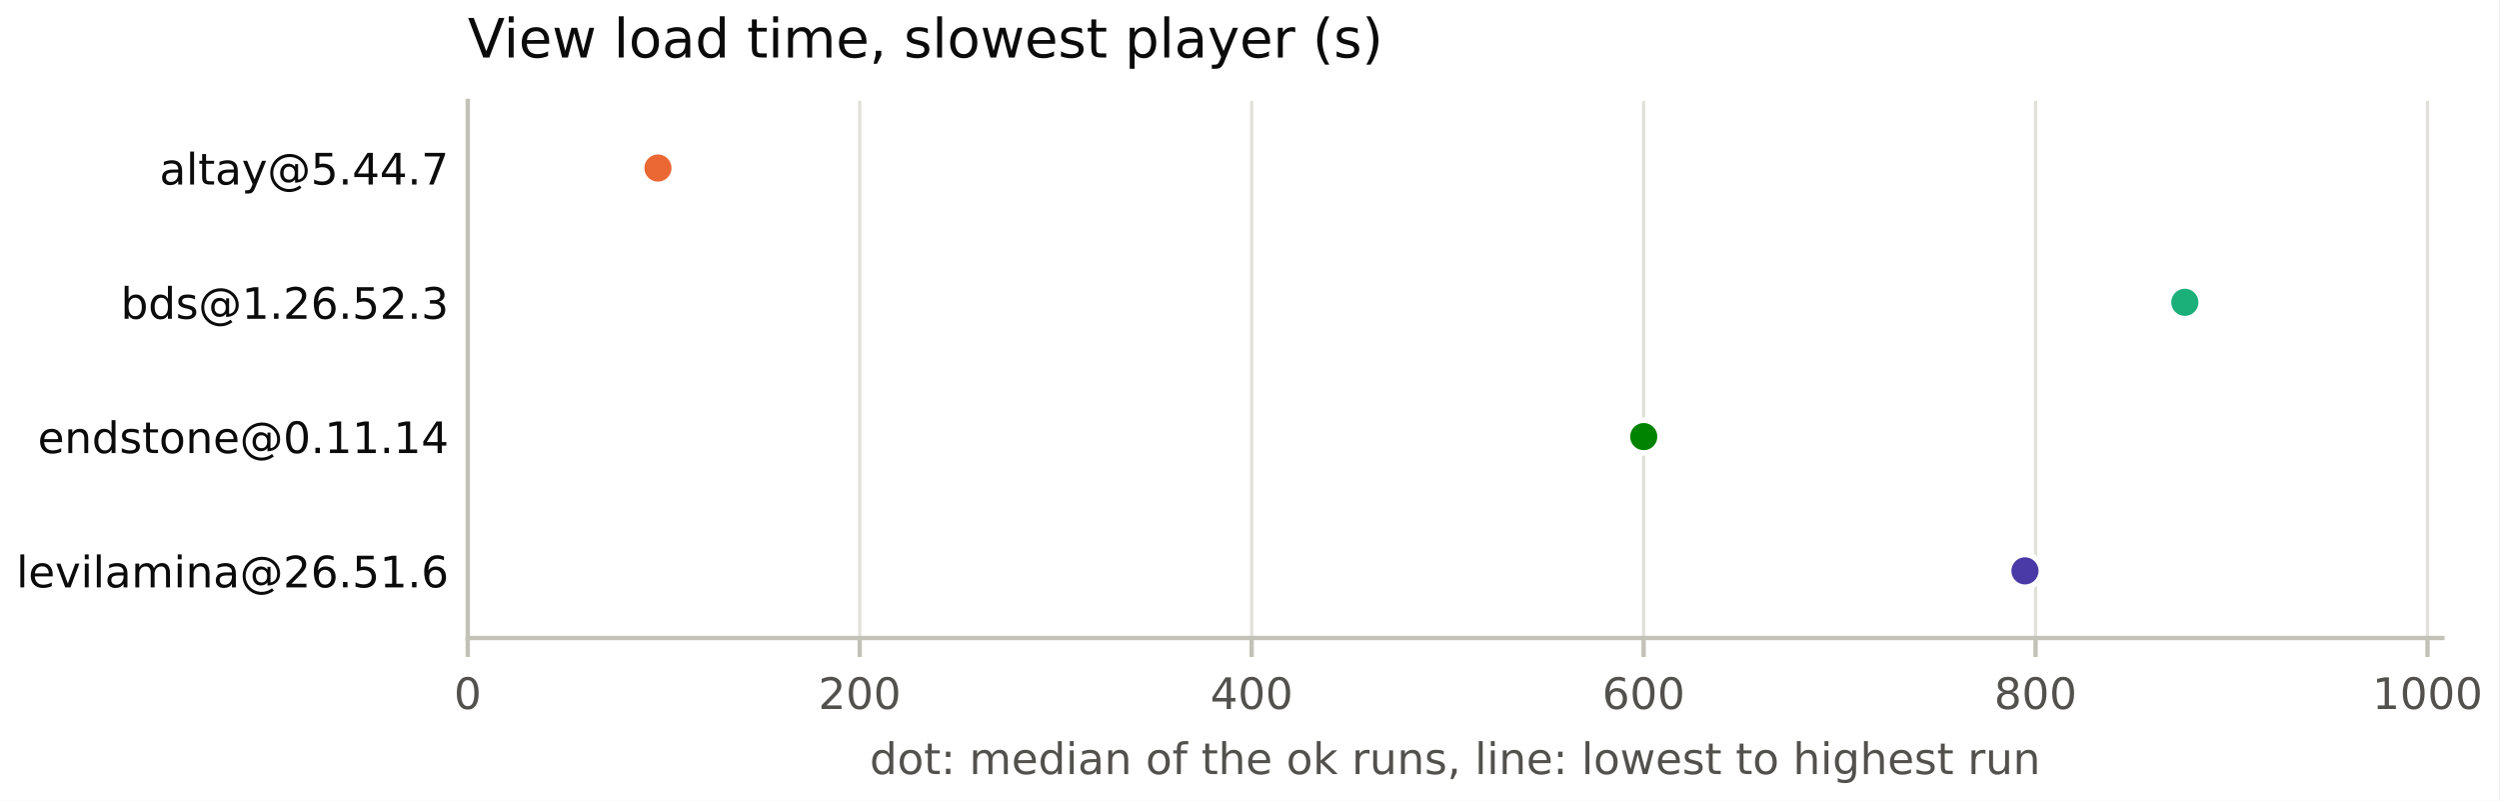
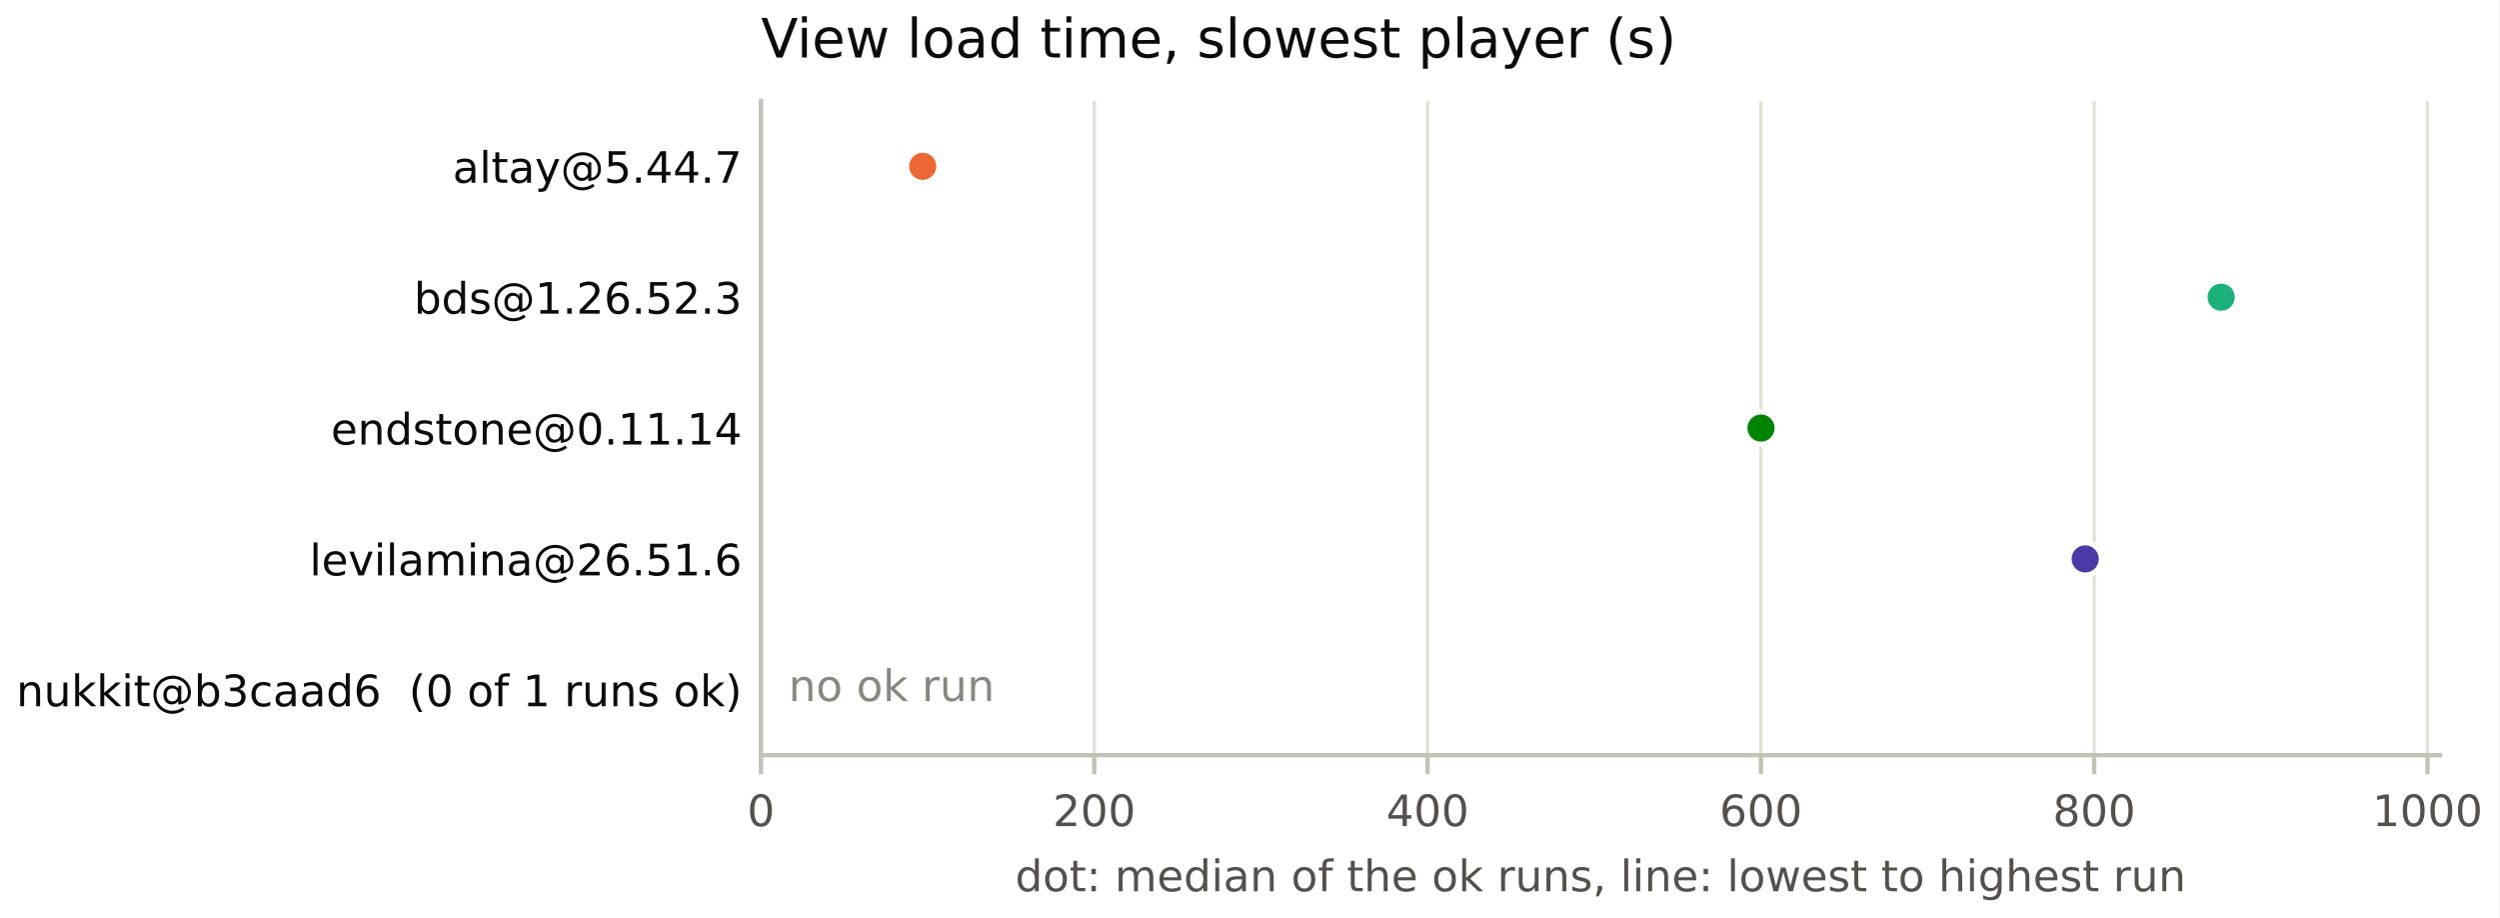
- <svg xmlns="http://www.w3.org/2000/svg" xmlns:xlink="http://www.w3.org/1999/xlink" width="460.8pt" height="147.6pt" viewBox="0 0 460.8 147.6" version="1.1">
+ <svg xmlns="http://www.w3.org/2000/svg" xmlns:xlink="http://www.w3.org/1999/xlink" width="460.8pt" height="169.2pt" viewBox="0 0 460.8 169.2" version="1.1">
  <defs>
    <style type="text/css">*{stroke-linejoin: round; stroke-linecap: butt}</style>
  </defs>
  <g id="figure_1">
    <g id="patch_1">
-       <path d="M 0 147.6  L 460.8 147.6  L 460.8 0  L 0 0  z " style="fill: #ffffff" />
+       <path d="M 0 169.2  L 460.8 169.2  L 460.8 0  L 0 0  z " style="fill: #ffffff" />
    </g>
    <g id="axes_1">
      <g id="patch_2">
-         <path d="M 86.25 117.599  L 450.364 117.599  L 450.364 18.599  L 86.25 18.599  z " style="fill: #ffffff" />
+         <path d="M 140.318 139.199  L 449.954 139.199  L 449.954 18.599  L 140.318 18.599  z " style="fill: #ffffff" />
      </g>
      <g id="matplotlib.axis_1">
        <g id="xtick_1">
          <g id="line2d_1">
-             <path d="M 86.25 117.599  L 86.25 18.599  " clip-path="url(#pf7df82b65f)" style="fill: none; stroke: #e1e0d9; stroke-width: 0.6; stroke-linecap: square" />
+             <path d="M 140.318 139.199  L 140.318 18.599  " clip-path="url(#pc75eb10e7f)" style="fill: none; stroke: #e1e0d9; stroke-width: 0.6; stroke-linecap: square" />
          </g>
          <g id="line2d_2">
            <defs>
-               <path id="m0f2d480c67" d="M 0 0  L 0 3.5  " style="stroke: #c3c2b7; stroke-width: 0.8" />
+               <path id="m009569addc" d="M 0 0  L 0 3.5  " style="stroke: #c3c2b7; stroke-width: 0.8" />
            </defs>
            <g>
-               <use xlink:href="#m0f2d480c67" x="86.25" y="117.599" style="fill: #c3c2b7; stroke: #c3c2b7; stroke-width: 0.8" />
+               <use xlink:href="#m009569addc" x="140.318" y="139.199" style="fill: #c3c2b7; stroke: #c3c2b7; stroke-width: 0.8" />
            </g>
          </g>
          <g id="text_1">
-             <g style="fill: #52514e" transform="translate(83.70524 130.6773) scale(0.08 -0.08)">
+             <g style="fill: #52514e" transform="translate(137.7727 152.2773) scale(0.08 -0.08)">
              <defs>
                <path id="DejaVuSans-13" d="M 2034 4250  Q 1547 4250 1301 3770  Q 1056 3291 1056 2328  Q 1056 1369 1301 889  Q 1547 409 2034 409  Q 2525 409 2770 889  Q 3016 1369 3016 2328  Q 3016 3291 2770 3770  Q 2525 4250 2034 4250  z M 2034 4750  Q 2819 4750 3233 4129  Q 3647 3509 3647 2328  Q 3647 1150 3233 529  Q 2819 -91 2034 -91  Q 1250 -91 836 529  Q 422 1150 422 2328  Q 422 3509 836 4129  Q 1250 4750 2034 4750  z " transform="scale(0.015625)" />
              </defs>
              <use xlink:href="#DejaVuSans-13" />
            </g>
          </g>
        </g>
        <g id="xtick_2">
          <g id="line2d_3">
-             <path d="M 158.524 117.599  L 158.524 18.599  " clip-path="url(#pf7df82b65f)" style="fill: none; stroke: #e1e0d9; stroke-width: 0.6; stroke-linecap: square" />
+             <path d="M 201.778 139.199  L 201.778 18.599  " clip-path="url(#pc75eb10e7f)" style="fill: none; stroke: #e1e0d9; stroke-width: 0.6; stroke-linecap: square" />
          </g>
          <g id="line2d_4">
            <g>
-               <use xlink:href="#m0f2d480c67" x="158.524" y="117.599" style="fill: #c3c2b7; stroke: #c3c2b7; stroke-width: 0.8" />
+               <use xlink:href="#m009569addc" x="201.778" y="139.199" style="fill: #c3c2b7; stroke: #c3c2b7; stroke-width: 0.8" />
            </g>
          </g>
          <g id="text_2">
-             <g style="fill: #52514e" transform="translate(150.8892 130.6773) scale(0.08 -0.08)">
+             <g style="fill: #52514e" transform="translate(194.1432 152.2773) scale(0.08 -0.08)">
              <defs>
                <path id="DejaVuSans-15" d="M 1228 531  L 3431 531  L 3431 0  L 469 0  L 469 531  Q 828 903 1448 1529  Q 2069 2156 2228 2338  Q 2531 2678 2651 2914  Q 2772 3150 2772 3378  Q 2772 3750 2511 3984  Q 2250 4219 1831 4219  Q 1534 4219 1204 4116  Q 875 4013 500 3803  L 500 4441  Q 881 4594 1212 4672  Q 1544 4750 1819 4750  Q 2544 4750 2975 4387  Q 3406 4025 3406 3419  Q 3406 3131 3298 2873  Q 3191 2616 2906 2266  Q 2828 2175 2409 1742  Q 1991 1309 1228 531  z " transform="scale(0.015625)" />
              </defs>
              <use xlink:href="#DejaVuSans-15" />
              <use xlink:href="#DejaVuSans-13" transform="translate(63.625 0)" />
              <use xlink:href="#DejaVuSans-13" transform="translate(127.25 0)" />
            </g>
          </g>
        </g>
        <g id="xtick_3">
          <g id="line2d_5">
-             <path d="M 230.798 117.599  L 230.798 18.599  " clip-path="url(#pf7df82b65f)" style="fill: none; stroke: #e1e0d9; stroke-width: 0.6; stroke-linecap: square" />
+             <path d="M 263.239 139.199  L 263.239 18.599  " clip-path="url(#pc75eb10e7f)" style="fill: none; stroke: #e1e0d9; stroke-width: 0.6; stroke-linecap: square" />
          </g>
          <g id="line2d_6">
            <g>
-               <use xlink:href="#m0f2d480c67" x="230.798" y="117.599" style="fill: #c3c2b7; stroke: #c3c2b7; stroke-width: 0.8" />
+               <use xlink:href="#m009569addc" x="263.239" y="139.199" style="fill: #c3c2b7; stroke: #c3c2b7; stroke-width: 0.8" />
            </g>
          </g>
          <g id="text_3">
-             <g style="fill: #52514e" transform="translate(223.1631 130.6773) scale(0.08 -0.08)">
+             <g style="fill: #52514e" transform="translate(255.6036 152.2773) scale(0.08 -0.08)">
              <defs>
                <path id="DejaVuSans-17" d="M 2419 4116  L 825 1625  L 2419 1625  L 2419 4116  z M 2253 4666  L 3047 4666  L 3047 1625  L 3713 1625  L 3713 1100  L 3047 1100  L 3047 0  L 2419 0  L 2419 1100  L 313 1100  L 313 1709  L 2253 4666  z " transform="scale(0.015625)" />
              </defs>
              <use xlink:href="#DejaVuSans-17" />
              <use xlink:href="#DejaVuSans-13" transform="translate(63.625 0)" />
              <use xlink:href="#DejaVuSans-13" transform="translate(127.25 0)" />
            </g>
          </g>
        </g>
        <g id="xtick_4">
          <g id="line2d_7">
-             <path d="M 303.072 117.599  L 303.072 18.599  " clip-path="url(#pf7df82b65f)" style="fill: none; stroke: #e1e0d9; stroke-width: 0.6; stroke-linecap: square" />
+             <path d="M 324.699 139.199  L 324.699 18.599  " clip-path="url(#pc75eb10e7f)" style="fill: none; stroke: #e1e0d9; stroke-width: 0.6; stroke-linecap: square" />
          </g>
          <g id="line2d_8">
            <g>
-               <use xlink:href="#m0f2d480c67" x="303.072" y="117.599" style="fill: #c3c2b7; stroke: #c3c2b7; stroke-width: 0.8" />
+               <use xlink:href="#m009569addc" x="324.699" y="139.199" style="fill: #c3c2b7; stroke: #c3c2b7; stroke-width: 0.8" />
            </g>
          </g>
          <g id="text_4">
-             <g style="fill: #52514e" transform="translate(295.437 130.6773) scale(0.08 -0.08)">
+             <g style="fill: #52514e" transform="translate(317.064 152.2773) scale(0.08 -0.08)">
              <defs>
                <path id="DejaVuSans-19" d="M 2113 2584  Q 1688 2584 1439 2293  Q 1191 2003 1191 1497  Q 1191 994 1439 701  Q 1688 409 2113 409  Q 2538 409 2786 701  Q 3034 994 3034 1497  Q 3034 2003 2786 2293  Q 2538 2584 2113 2584  z M 3366 4563  L 3366 3988  Q 3128 4100 2886 4159  Q 2644 4219 2406 4219  Q 1781 4219 1451 3797  Q 1122 3375 1075 2522  Q 1259 2794 1537 2939  Q 1816 3084 2150 3084  Q 2853 3084 3261 2657  Q 3669 2231 3669 1497  Q 3669 778 3244 343  Q 2819 -91 2113 -91  Q 1303 -91 875 529  Q 447 1150 447 2328  Q 447 3434 972 4092  Q 1497 4750 2381 4750  Q 2619 4750 2861 4703  Q 3103 4656 3366 4563  z " transform="scale(0.015625)" />
              </defs>
              <use xlink:href="#DejaVuSans-19" />
              <use xlink:href="#DejaVuSans-13" transform="translate(63.625 0)" />
              <use xlink:href="#DejaVuSans-13" transform="translate(127.25 0)" />
            </g>
          </g>
        </g>
        <g id="xtick_5">
          <g id="line2d_9">
-             <path d="M 375.346 117.599  L 375.346 18.599  " clip-path="url(#pf7df82b65f)" style="fill: none; stroke: #e1e0d9; stroke-width: 0.6; stroke-linecap: square" />
+             <path d="M 386.159 139.199  L 386.159 18.599  " clip-path="url(#pc75eb10e7f)" style="fill: none; stroke: #e1e0d9; stroke-width: 0.6; stroke-linecap: square" />
          </g>
          <g id="line2d_10">
            <g>
-               <use xlink:href="#m0f2d480c67" x="375.346" y="117.599" style="fill: #c3c2b7; stroke: #c3c2b7; stroke-width: 0.8" />
+               <use xlink:href="#m009569addc" x="386.159" y="139.199" style="fill: #c3c2b7; stroke: #c3c2b7; stroke-width: 0.8" />
            </g>
          </g>
          <g id="text_5">
-             <g style="fill: #52514e" transform="translate(367.7109 130.6773) scale(0.08 -0.08)">
+             <g style="fill: #52514e" transform="translate(378.5244 152.2773) scale(0.08 -0.08)">
              <defs>
                <path id="DejaVuSans-1b" d="M 2034 2216  Q 1584 2216 1326 1975  Q 1069 1734 1069 1313  Q 1069 891 1326 650  Q 1584 409 2034 409  Q 2484 409 2743 651  Q 3003 894 3003 1313  Q 3003 1734 2745 1975  Q 2488 2216 2034 2216  z M 1403 2484  Q 997 2584 770 2862  Q 544 3141 544 3541  Q 544 4100 942 4425  Q 1341 4750 2034 4750  Q 2731 4750 3128 4425  Q 3525 4100 3525 3541  Q 3525 3141 3298 2862  Q 3072 2584 2669 2484  Q 3125 2378 3379 2068  Q 3634 1759 3634 1313  Q 3634 634 3220 271  Q 2806 -91 2034 -91  Q 1263 -91 848 271  Q 434 634 434 1313  Q 434 1759 690 2068  Q 947 2378 1403 2484  z M 1172 3481  Q 1172 3119 1398 2916  Q 1625 2713 2034 2713  Q 2441 2713 2670 2916  Q 2900 3119 2900 3481  Q 2900 3844 2670 4047  Q 2441 4250 2034 4250  Q 1625 4250 1398 4047  Q 1172 3844 1172 3481  z " transform="scale(0.015625)" />
              </defs>
              <use xlink:href="#DejaVuSans-1b" />
              <use xlink:href="#DejaVuSans-13" transform="translate(63.625 0)" />
              <use xlink:href="#DejaVuSans-13" transform="translate(127.25 0)" />
            </g>
          </g>
        </g>
        <g id="xtick_6">
          <g id="line2d_11">
-             <path d="M 447.62 117.599  L 447.62 18.599  " clip-path="url(#pf7df82b65f)" style="fill: none; stroke: #e1e0d9; stroke-width: 0.6; stroke-linecap: square" />
+             <path d="M 447.62 139.199  L 447.62 18.599  " clip-path="url(#pc75eb10e7f)" style="fill: none; stroke: #e1e0d9; stroke-width: 0.6; stroke-linecap: square" />
          </g>
          <g id="line2d_12">
            <g>
-               <use xlink:href="#m0f2d480c67" x="447.62" y="117.599" style="fill: #c3c2b7; stroke: #c3c2b7; stroke-width: 0.8" />
+               <use xlink:href="#m009569addc" x="447.62" y="139.199" style="fill: #c3c2b7; stroke: #c3c2b7; stroke-width: 0.8" />
            </g>
          </g>
          <g id="text_6">
-             <g style="fill: #52514e" transform="translate(437.4398 130.6773) scale(0.08 -0.08)">
+             <g style="fill: #52514e" transform="translate(437.4398 152.2773) scale(0.08 -0.08)">
              <defs>
                <path id="DejaVuSans-14" d="M 794 531  L 1825 531  L 1825 4091  L 703 3866  L 703 4441  L 1819 4666  L 2450 4666  L 2450 531  L 3481 531  L 3481 0  L 794 0  L 794 531  z " transform="scale(0.015625)" />
              </defs>
              <use xlink:href="#DejaVuSans-14" />
              <use xlink:href="#DejaVuSans-13" transform="translate(63.625 0)" />
              <use xlink:href="#DejaVuSans-13" transform="translate(127.25 0)" />
              <use xlink:href="#DejaVuSans-13" transform="translate(190.875 0)" />
            </g>
          </g>
        </g>
        <g id="text_7">
-           <g style="fill: #52514e" transform="translate(160.3716 142.6779) scale(0.08 -0.08)">
+           <g style="fill: #52514e" transform="translate(187.2 164.2779) scale(0.08 -0.08)">
            <defs>
              <path id="DejaVuSans-47" d="M 2906 2969  L 2906 4863  L 3481 4863  L 3481 0  L 2906 0  L 2906 525  Q 2725 213 2448 61  Q 2172 -91 1784 -91  Q 1150 -91 751 415  Q 353 922 353 1747  Q 353 2572 751 3078  Q 1150 3584 1784 3584  Q 2172 3584 2448 3432  Q 2725 3281 2906 2969  z M 947 1747  Q 947 1113 1208 752  Q 1469 391 1925 391  Q 2381 391 2643 752  Q 2906 1113 2906 1747  Q 2906 2381 2643 2742  Q 2381 3103 1925 3103  Q 1469 3103 1208 2742  Q 947 2381 947 1747  z " transform="scale(0.015625)" />
              <path id="DejaVuSans-52" d="M 1959 3097  Q 1497 3097 1228 2736  Q 959 2375 959 1747  Q 959 1119 1226 758  Q 1494 397 1959 397  Q 2419 397 2687 759  Q 2956 1122 2956 1747  Q 2956 2369 2687 2733  Q 2419 3097 1959 3097  z M 1959 3584  Q 2709 3584 3137 3096  Q 3566 2609 3566 1747  Q 3566 888 3137 398  Q 2709 -91 1959 -91  Q 1206 -91 779 398  Q 353 888 353 1747  Q 353 2609 779 3096  Q 1206 3584 1959 3584  z " transform="scale(0.015625)" />
              <path id="DejaVuSans-57" d="M 1172 4494  L 1172 3500  L 2356 3500  L 2356 3053  L 1172 3053  L 1172 1153  Q 1172 725 1289 603  Q 1406 481 1766 481  L 2356 481  L 2356 0  L 1766 0  Q 1100 0 847 248  Q 594 497 594 1153  L 594 3053  L 172 3053  L 172 3500  L 594 3500  L 594 4494  L 1172 4494  z " transform="scale(0.015625)" />
              <path id="DejaVuSans-1d" d="M 750 794  L 1409 794  L 1409 0  L 750 0  L 750 794  z M 750 3309  L 1409 3309  L 1409 2516  L 750 2516  L 750 3309  z " transform="scale(0.015625)" />
              <path id="DejaVuSans-3" transform="scale(0.015625)" />
              <path id="DejaVuSans-50" d="M 3328 2828  Q 3544 3216 3844 3400  Q 4144 3584 4550 3584  Q 5097 3584 5394 3201  Q 5691 2819 5691 2113  L 5691 0  L 5113 0  L 5113 2094  Q 5113 2597 4934 2840  Q 4756 3084 4391 3084  Q 3944 3084 3684 2787  Q 3425 2491 3425 1978  L 3425 0  L 2847 0  L 2847 2094  Q 2847 2600 2669 2842  Q 2491 3084 2119 3084  Q 1678 3084 1418 2786  Q 1159 2488 1159 1978  L 1159 0  L 581 0  L 581 3500  L 1159 3500  L 1159 2956  Q 1356 3278 1631 3431  Q 1906 3584 2284 3584  Q 2666 3584 2933 3390  Q 3200 3197 3328 2828  z " transform="scale(0.015625)" />
              <path id="DejaVuSans-48" d="M 3597 1894  L 3597 1613  L 953 1613  Q 991 1019 1311 708  Q 1631 397 2203 397  Q 2534 397 2845 478  Q 3156 559 3463 722  L 3463 178  Q 3153 47 2828 -22  Q 2503 -91 2169 -91  Q 1331 -91 842 396  Q 353 884 353 1716  Q 353 2575 817 3079  Q 1281 3584 2069 3584  Q 2775 3584 3186 3129  Q 3597 2675 3597 1894  z M 3022 2063  Q 3016 2534 2758 2815  Q 2500 3097 2075 3097  Q 1594 3097 1305 2825  Q 1016 2553 972 2059  L 3022 2063  z " transform="scale(0.015625)" />
              <path id="DejaVuSans-4c" d="M 603 3500  L 1178 3500  L 1178 0  L 603 0  L 603 3500  z M 603 4863  L 1178 4863  L 1178 4134  L 603 4134  L 603 4863  z " transform="scale(0.015625)" />
              <path id="DejaVuSans-44" d="M 2194 1759  Q 1497 1759 1228 1600  Q 959 1441 959 1056  Q 959 750 1161 570  Q 1363 391 1709 391  Q 2188 391 2477 730  Q 2766 1069 2766 1631  L 2766 1759  L 2194 1759  z M 3341 1997  L 3341 0  L 2766 0  L 2766 531  Q 2569 213 2275 61  Q 1981 -91 1556 -91  Q 1019 -91 701 211  Q 384 513 384 1019  Q 384 1609 779 1909  Q 1175 2209 1959 2209  L 2766 2209  L 2766 2266  Q 2766 2663 2505 2880  Q 2244 3097 1772 3097  Q 1472 3097 1187 3025  Q 903 2953 641 2809  L 641 3341  Q 956 3463 1253 3523  Q 1550 3584 1831 3584  Q 2591 3584 2966 3190  Q 3341 2797 3341 1997  z " transform="scale(0.015625)" />
              <path id="DejaVuSans-51" d="M 3513 2113  L 3513 0  L 2938 0  L 2938 2094  Q 2938 2591 2744 2837  Q 2550 3084 2163 3084  Q 1697 3084 1428 2787  Q 1159 2491 1159 1978  L 1159 0  L 581 0  L 581 3500  L 1159 3500  L 1159 2956  Q 1366 3272 1645 3428  Q 1925 3584 2291 3584  Q 2894 3584 3203 3211  Q 3513 2838 3513 2113  z " transform="scale(0.015625)" />
              <path id="DejaVuSans-49" d="M 2375 4863  L 2375 4384  L 1825 4384  Q 1516 4384 1395 4259  Q 1275 4134 1275 3809  L 1275 3500  L 2222 3500  L 2222 3053  L 1275 3053  L 1275 0  L 697 0  L 697 3053  L 147 3053  L 147 3500  L 697 3500  L 697 3744  Q 697 4328 969 4595  Q 1241 4863 1831 4863  L 2375 4863  z " transform="scale(0.015625)" />
              <path id="DejaVuSans-4b" d="M 3513 2113  L 3513 0  L 2938 0  L 2938 2094  Q 2938 2591 2744 2837  Q 2550 3084 2163 3084  Q 1697 3084 1428 2787  Q 1159 2491 1159 1978  L 1159 0  L 581 0  L 581 4863  L 1159 4863  L 1159 2956  Q 1366 3272 1645 3428  Q 1925 3584 2291 3584  Q 2894 3584 3203 3211  Q 3513 2838 3513 2113  z " transform="scale(0.015625)" />
              <path id="DejaVuSans-4e" d="M 581 4863  L 1159 4863  L 1159 1991  L 2875 3500  L 3609 3500  L 1753 1863  L 3688 0  L 2938 0  L 1159 1709  L 1159 0  L 581 0  L 581 4863  z " transform="scale(0.015625)" />
              <path id="DejaVuSans-55" d="M 2631 2963  Q 2534 3019 2420 3045  Q 2306 3072 2169 3072  Q 1681 3072 1420 2755  Q 1159 2438 1159 1844  L 1159 0  L 581 0  L 581 3500  L 1159 3500  L 1159 2956  Q 1341 3275 1631 3429  Q 1922 3584 2338 3584  Q 2397 3584 2469 3576  Q 2541 3569 2628 3553  L 2631 2963  z " transform="scale(0.015625)" />
              <path id="DejaVuSans-58" d="M 544 1381  L 544 3500  L 1119 3500  L 1119 1403  Q 1119 906 1312 657  Q 1506 409 1894 409  Q 2359 409 2629 706  Q 2900 1003 2900 1516  L 2900 3500  L 3475 3500  L 3475 0  L 2900 0  L 2900 538  Q 2691 219 2414 64  Q 2138 -91 1772 -91  Q 1169 -91 856 284  Q 544 659 544 1381  z M 1991 3584  L 1991 3584  z " transform="scale(0.015625)" />
              <path id="DejaVuSans-56" d="M 2834 3397  L 2834 2853  Q 2591 2978 2328 3040  Q 2066 3103 1784 3103  Q 1356 3103 1142 2972  Q 928 2841 928 2578  Q 928 2378 1081 2264  Q 1234 2150 1697 2047  L 1894 2003  Q 2506 1872 2764 1633  Q 3022 1394 3022 966  Q 3022 478 2636 193  Q 2250 -91 1575 -91  Q 1294 -91 989 -36  Q 684 19 347 128  L 347 722  Q 666 556 975 473  Q 1284 391 1588 391  Q 1994 391 2212 530  Q 2431 669 2431 922  Q 2431 1156 2273 1281  Q 2116 1406 1581 1522  L 1381 1569  Q 847 1681 609 1914  Q 372 2147 372 2553  Q 372 3047 722 3315  Q 1072 3584 1716 3584  Q 2034 3584 2315 3537  Q 2597 3491 2834 3397  z " transform="scale(0.015625)" />
              <path id="DejaVuSans-f" d="M 750 794  L 1409 794  L 1409 256  L 897 -744  L 494 -744  L 750 256  L 750 794  z " transform="scale(0.015625)" />
              <path id="DejaVuSans-4f" d="M 603 4863  L 1178 4863  L 1178 0  L 603 0  L 603 4863  z " transform="scale(0.015625)" />
              <path id="DejaVuSans-5a" d="M 269 3500  L 844 3500  L 1563 769  L 2278 3500  L 2956 3500  L 3675 769  L 4391 3500  L 4966 3500  L 4050 0  L 3372 0  L 2619 2869  L 1863 0  L 1184 0  L 269 3500  z " transform="scale(0.015625)" />
              <path id="DejaVuSans-4a" d="M 2906 1791  Q 2906 2416 2648 2759  Q 2391 3103 1925 3103  Q 1463 3103 1205 2759  Q 947 2416 947 1791  Q 947 1169 1205 825  Q 1463 481 1925 481  Q 2391 481 2648 825  Q 2906 1169 2906 1791  z M 3481 434  Q 3481 -459 3084 -895  Q 2688 -1331 1869 -1331  Q 1566 -1331 1297 -1286  Q 1028 -1241 775 -1147  L 775 -588  Q 1028 -725 1275 -790  Q 1522 -856 1778 -856  Q 2344 -856 2625 -561  Q 2906 -266 2906 331  L 2906 616  Q 2728 306 2450 153  Q 2172 0 1784 0  Q 1141 0 747 490  Q 353 981 353 1791  Q 353 2603 747 3093  Q 1141 3584 1784 3584  Q 2172 3584 2450 3431  Q 2728 3278 2906 2969  L 2906 3500  L 3481 3500  L 3481 434  z " transform="scale(0.015625)" />
            </defs>
            <use xlink:href="#DejaVuSans-47" />
            <use xlink:href="#DejaVuSans-52" transform="translate(63.48438 0)" />
            <use xlink:href="#DejaVuSans-57" transform="translate(124.6719 0)" />
            <use xlink:href="#DejaVuSans-1d" transform="translate(163.875 0)" />
            <use xlink:href="#DejaVuSans-3" transform="translate(197.5625 0)" />
            <use xlink:href="#DejaVuSans-50" transform="translate(229.3438 0)" />
            <use xlink:href="#DejaVuSans-48" transform="translate(326.75 0)" />
            <use xlink:href="#DejaVuSans-47" transform="translate(388.2812 0)" />
            <use xlink:href="#DejaVuSans-4c" transform="translate(451.7656 0)" />
            <use xlink:href="#DejaVuSans-44" transform="translate(479.5469 0)" />
            <use xlink:href="#DejaVuSans-51" transform="translate(540.8281 0)" />
            <use xlink:href="#DejaVuSans-3" transform="translate(604.2031 0)" />
            <use xlink:href="#DejaVuSans-52" transform="translate(635.9844 0)" />
            <use xlink:href="#DejaVuSans-49" transform="translate(697.1719 0)" />
            <use xlink:href="#DejaVuSans-3" transform="translate(732.375 0)" />
            <use xlink:href="#DejaVuSans-57" transform="translate(764.1562 0)" />
            <use xlink:href="#DejaVuSans-4b" transform="translate(803.3594 0)" />
            <use xlink:href="#DejaVuSans-48" transform="translate(866.7344 0)" />
            <use xlink:href="#DejaVuSans-3" transform="translate(928.2656 0)" />
            <use xlink:href="#DejaVuSans-52" transform="translate(960.0469 0)" />
            <use xlink:href="#DejaVuSans-4e" transform="translate(1021.234 0)" />
            <use xlink:href="#DejaVuSans-3" transform="translate(1079.141 0)" />
            <use xlink:href="#DejaVuSans-55" transform="translate(1110.922 0)" />
            <use xlink:href="#DejaVuSans-58" transform="translate(1152.031 0)" />
            <use xlink:href="#DejaVuSans-51" transform="translate(1215.406 0)" />
            <use xlink:href="#DejaVuSans-56" transform="translate(1278.781 0)" />
            <use xlink:href="#DejaVuSans-f" transform="translate(1330.875 0)" />
            <use xlink:href="#DejaVuSans-3" transform="translate(1362.656 0)" />
            <use xlink:href="#DejaVuSans-4f" transform="translate(1394.438 0)" />
            <use xlink:href="#DejaVuSans-4c" transform="translate(1422.219 0)" />
            <use xlink:href="#DejaVuSans-51" transform="translate(1450 0)" />
            <use xlink:href="#DejaVuSans-48" transform="translate(1513.375 0)" />
            <use xlink:href="#DejaVuSans-1d" transform="translate(1574.906 0)" />
            <use xlink:href="#DejaVuSans-3" transform="translate(1608.594 0)" />
            <use xlink:href="#DejaVuSans-4f" transform="translate(1640.375 0)" />
            <use xlink:href="#DejaVuSans-52" transform="translate(1668.156 0)" />
            <use xlink:href="#DejaVuSans-5a" transform="translate(1729.344 0)" />
            <use xlink:href="#DejaVuSans-48" transform="translate(1811.125 0)" />
            <use xlink:href="#DejaVuSans-56" transform="translate(1872.656 0)" />
            <use xlink:href="#DejaVuSans-57" transform="translate(1924.75 0)" />
            <use xlink:href="#DejaVuSans-3" transform="translate(1963.953 0)" />
            <use xlink:href="#DejaVuSans-57" transform="translate(1995.734 0)" />
            <use xlink:href="#DejaVuSans-52" transform="translate(2034.938 0)" />
            <use xlink:href="#DejaVuSans-3" transform="translate(2096.125 0)" />
            <use xlink:href="#DejaVuSans-4b" transform="translate(2127.906 0)" />
            <use xlink:href="#DejaVuSans-4c" transform="translate(2191.281 0)" />
            <use xlink:href="#DejaVuSans-4a" transform="translate(2219.062 0)" />
            <use xlink:href="#DejaVuSans-4b" transform="translate(2282.547 0)" />
            <use xlink:href="#DejaVuSans-48" transform="translate(2345.922 0)" />
            <use xlink:href="#DejaVuSans-56" transform="translate(2407.453 0)" />
            <use xlink:href="#DejaVuSans-57" transform="translate(2459.547 0)" />
            <use xlink:href="#DejaVuSans-3" transform="translate(2498.75 0)" />
            <use xlink:href="#DejaVuSans-55" transform="translate(2530.531 0)" />
            <use xlink:href="#DejaVuSans-58" transform="translate(2571.641 0)" />
            <use xlink:href="#DejaVuSans-51" transform="translate(2635.016 0)" />
          </g>
        </g>
      </g>
      <g id="matplotlib.axis_2">
        <g id="ytick_1">
          <g id="line2d_13" />
          <g id="text_8">
-             <g style="fill: #0b0b0b" transform="translate(29.40649 34.01311) scale(0.08 -0.08)">
+             <g style="fill: #0b0b0b" transform="translate(83.47399 33.6981) scale(0.08 -0.08)">
              <defs>
                <path id="DejaVuSans-5c" d="M 2059 -325  Q 1816 -950 1584 -1140  Q 1353 -1331 966 -1331  L 506 -1331  L 506 -850  L 844 -850  Q 1081 -850 1212 -737  Q 1344 -625 1503 -206  L 1606 56  L 191 3500  L 800 3500  L 1894 763  L 2988 3500  L 3597 3500  L 2059 -325  z " transform="scale(0.015625)" />
                <path id="DejaVuSans-23" d="M 2381 1678  Q 2381 1231 2603 976  Q 2825 722 3213 722  Q 3597 722 3817 978  Q 4038 1234 4038 1678  Q 4038 2116 3813 2373  Q 3588 2631 3206 2631  Q 2828 2631 2604 2375  Q 2381 2119 2381 1678  z M 4084 744  Q 3897 503 3655 389  Q 3413 275 3091 275  Q 2553 275 2217 664  Q 1881 1053 1881 1678  Q 1881 2303 2218 2693  Q 2556 3084 3091 3084  Q 3413 3084 3656 2967  Q 3900 2850 4084 2613  L 4084 3022  L 4531 3022  L 4531 722  Q 4988 791 5245 1139  Q 5503 1488 5503 2041  Q 5503 2375 5404 2669  Q 5306 2963 5106 3213  Q 4781 3622 4314 3839  Q 3847 4056 3297 4056  Q 2913 4056 2559 3954  Q 2206 3853 1906 3653  Q 1416 3334 1139 2817  Q 863 2300 863 1697  Q 863 1200 1042 765  Q 1222 331 1563 0  Q 1891 -325 2322 -495  Q 2753 -666 3244 -666  Q 3647 -666 4036 -530  Q 4425 -394 4750 -141  L 5031 -488  Q 4641 -791 4180 -952  Q 3719 -1113 3244 -1113  Q 2666 -1113 2153 -908  Q 1641 -703 1241 -313  Q 841 78 631 592  Q 422 1106 422 1697  Q 422 2266 634 2781  Q 847 3297 1241 3688  Q 1644 4084 2172 4295  Q 2700 4506 3291 4506  Q 3953 4506 4520 4234  Q 5088 3963 5472 3463  Q 5706 3156 5829 2797  Q 5953 2438 5953 2053  Q 5953 1231 5456 756  Q 4959 281 4084 263  L 4084 744  z " transform="scale(0.015625)" />
                <path id="DejaVuSans-18" d="M 691 4666  L 3169 4666  L 3169 4134  L 1269 4134  L 1269 2991  Q 1406 3038 1543 3061  Q 1681 3084 1819 3084  Q 2600 3084 3056 2656  Q 3513 2228 3513 1497  Q 3513 744 3044 326  Q 2575 -91 1722 -91  Q 1428 -91 1123 -41  Q 819 9 494 109  L 494 744  Q 775 591 1075 516  Q 1375 441 1709 441  Q 2250 441 2565 725  Q 2881 1009 2881 1497  Q 2881 1984 2565 2268  Q 2250 2553 1709 2553  Q 1456 2553 1204 2497  Q 953 2441 691 2322  L 691 4666  z " transform="scale(0.015625)" />
                <path id="DejaVuSans-11" d="M 684 794  L 1344 794  L 1344 0  L 684 0  L 684 794  z " transform="scale(0.015625)" />
                <path id="DejaVuSans-1a" d="M 525 4666  L 3525 4666  L 3525 4397  L 1831 0  L 1172 0  L 2766 4134  L 525 4134  L 525 4666  z " transform="scale(0.015625)" />
              </defs>
              <use xlink:href="#DejaVuSans-44" />
              <use xlink:href="#DejaVuSans-4f" transform="translate(61.28125 0)" />
              <use xlink:href="#DejaVuSans-57" transform="translate(89.0625 0)" />
              <use xlink:href="#DejaVuSans-44" transform="translate(128.2656 0)" />
              <use xlink:href="#DejaVuSans-5c" transform="translate(189.5469 0)" />
              <use xlink:href="#DejaVuSans-23" transform="translate(248.7344 0)" />
              <use xlink:href="#DejaVuSans-18" transform="translate(348.7344 0)" />
              <use xlink:href="#DejaVuSans-11" transform="translate(412.3594 0)" />
              <use xlink:href="#DejaVuSans-17" transform="translate(444.1406 0)" />
              <use xlink:href="#DejaVuSans-17" transform="translate(507.7656 0)" />
              <use xlink:href="#DejaVuSans-11" transform="translate(571.3906 0)" />
              <use xlink:href="#DejaVuSans-1a" transform="translate(603.1719 0)" />
            </g>
          </g>
        </g>
        <g id="ytick_2">
          <g id="line2d_14" />
          <g id="text_9">
-             <g style="fill: #0b0b0b" transform="translate(22.25774 58.76322) scale(0.08 -0.08)">
+             <g style="fill: #0b0b0b" transform="translate(76.32524 57.81819) scale(0.08 -0.08)">
              <defs>
                <path id="DejaVuSans-45" d="M 3116 1747  Q 3116 2381 2855 2742  Q 2594 3103 2138 3103  Q 1681 3103 1420 2742  Q 1159 2381 1159 1747  Q 1159 1113 1420 752  Q 1681 391 2138 391  Q 2594 391 2855 752  Q 3116 1113 3116 1747  z M 1159 2969  Q 1341 3281 1617 3432  Q 1894 3584 2278 3584  Q 2916 3584 3314 3078  Q 3713 2572 3713 1747  Q 3713 922 3314 415  Q 2916 -91 2278 -91  Q 1894 -91 1617 61  Q 1341 213 1159 525  L 1159 0  L 581 0  L 581 4863  L 1159 4863  L 1159 2969  z " transform="scale(0.015625)" />
                <path id="DejaVuSans-16" d="M 2597 2516  Q 3050 2419 3304 2112  Q 3559 1806 3559 1356  Q 3559 666 3084 287  Q 2609 -91 1734 -91  Q 1441 -91 1130 -33  Q 819 25 488 141  L 488 750  Q 750 597 1062 519  Q 1375 441 1716 441  Q 2309 441 2620 675  Q 2931 909 2931 1356  Q 2931 1769 2642 2001  Q 2353 2234 1838 2234  L 1294 2234  L 1294 2753  L 1863 2753  Q 2328 2753 2575 2939  Q 2822 3125 2822 3475  Q 2822 3834 2567 4026  Q 2313 4219 1838 4219  Q 1578 4219 1281 4162  Q 984 4106 628 3988  L 628 4550  Q 988 4650 1302 4700  Q 1616 4750 1894 4750  Q 2613 4750 3031 4423  Q 3450 4097 3450 3541  Q 3450 3153 3228 2886  Q 3006 2619 2597 2516  z " transform="scale(0.015625)" />
              </defs>
              <use xlink:href="#DejaVuSans-45" />
              <use xlink:href="#DejaVuSans-47" transform="translate(63.48438 0)" />
              <use xlink:href="#DejaVuSans-56" transform="translate(126.9688 0)" />
              <use xlink:href="#DejaVuSans-23" transform="translate(179.0625 0)" />
              <use xlink:href="#DejaVuSans-14" transform="translate(279.0625 0)" />
              <use xlink:href="#DejaVuSans-11" transform="translate(342.6875 0)" />
              <use xlink:href="#DejaVuSans-15" transform="translate(374.4688 0)" />
              <use xlink:href="#DejaVuSans-19" transform="translate(438.0938 0)" />
              <use xlink:href="#DejaVuSans-11" transform="translate(501.7188 0)" />
              <use xlink:href="#DejaVuSans-18" transform="translate(533.5 0)" />
              <use xlink:href="#DejaVuSans-15" transform="translate(597.125 0)" />
              <use xlink:href="#DejaVuSans-11" transform="translate(660.75 0)" />
              <use xlink:href="#DejaVuSans-16" transform="translate(692.5312 0)" />
            </g>
          </g>
        </g>
        <g id="ytick_3">
          <g id="line2d_15" />
          <g id="text_10">
-             <g style="fill: #0b0b0b" transform="translate(6.95274 83.51334) scale(0.08 -0.08)">
+             <g style="fill: #0b0b0b" transform="translate(61.02024 81.93828) scale(0.08 -0.08)">
              <use xlink:href="#DejaVuSans-48" />
              <use xlink:href="#DejaVuSans-51" transform="translate(61.53125 0)" />
              <use xlink:href="#DejaVuSans-47" transform="translate(124.9062 0)" />
              <use xlink:href="#DejaVuSans-56" transform="translate(188.3906 0)" />
              <use xlink:href="#DejaVuSans-57" transform="translate(240.4844 0)" />
              <use xlink:href="#DejaVuSans-52" transform="translate(279.6875 0)" />
              <use xlink:href="#DejaVuSans-51" transform="translate(340.875 0)" />
              <use xlink:href="#DejaVuSans-48" transform="translate(404.25 0)" />
              <use xlink:href="#DejaVuSans-23" transform="translate(465.7812 0)" />
              <use xlink:href="#DejaVuSans-13" transform="translate(565.7812 0)" />
              <use xlink:href="#DejaVuSans-11" transform="translate(629.4062 0)" />
              <use xlink:href="#DejaVuSans-14" transform="translate(661.1875 0)" />
              <use xlink:href="#DejaVuSans-14" transform="translate(724.8125 0)" />
              <use xlink:href="#DejaVuSans-11" transform="translate(788.4375 0)" />
              <use xlink:href="#DejaVuSans-14" transform="translate(820.2188 0)" />
              <use xlink:href="#DejaVuSans-17" transform="translate(883.8438 0)" />
            </g>
          </g>
        </g>
        <g id="ytick_4">
          <g id="line2d_16" />
          <g id="text_11">
-             <g style="fill: #0b0b0b" transform="translate(3.00024 108.2635) scale(0.08 -0.08)">
+             <g style="fill: #0b0b0b" transform="translate(57.06774 106.0584) scale(0.08 -0.08)">
              <defs>
                <path id="DejaVuSans-59" d="M 191 3500  L 800 3500  L 1894 563  L 2988 3500  L 3597 3500  L 2284 0  L 1503 0  L 191 3500  z " transform="scale(0.015625)" />
              </defs>
              <use xlink:href="#DejaVuSans-4f" />
              <use xlink:href="#DejaVuSans-48" transform="translate(27.78125 0)" />
              <use xlink:href="#DejaVuSans-59" transform="translate(89.3125 0)" />
              <use xlink:href="#DejaVuSans-4c" transform="translate(148.5 0)" />
              <use xlink:href="#DejaVuSans-4f" transform="translate(176.2812 0)" />
              <use xlink:href="#DejaVuSans-44" transform="translate(204.0625 0)" />
              <use xlink:href="#DejaVuSans-50" transform="translate(265.3438 0)" />
              <use xlink:href="#DejaVuSans-4c" transform="translate(362.75 0)" />
              <use xlink:href="#DejaVuSans-51" transform="translate(390.5312 0)" />
              <use xlink:href="#DejaVuSans-44" transform="translate(453.9062 0)" />
              <use xlink:href="#DejaVuSans-23" transform="translate(515.1875 0)" />
              <use xlink:href="#DejaVuSans-15" transform="translate(615.1875 0)" />
              <use xlink:href="#DejaVuSans-19" transform="translate(678.8125 0)" />
              <use xlink:href="#DejaVuSans-11" transform="translate(742.4375 0)" />
              <use xlink:href="#DejaVuSans-18" transform="translate(774.2188 0)" />
              <use xlink:href="#DejaVuSans-14" transform="translate(837.8438 0)" />
              <use xlink:href="#DejaVuSans-11" transform="translate(901.4688 0)" />
              <use xlink:href="#DejaVuSans-19" transform="translate(933.25 0)" />
            </g>
          </g>
        </g>
+         <g id="ytick_5">
+           <g id="line2d_17" />
+           <g id="text_12">
+             <g style="fill: #0b0b0b" transform="translate(3.00024 130.1785) scale(0.08 -0.08)">
+               <defs>
+                 <path id="DejaVuSans-46" d="M 3122 3366  L 3122 2828  Q 2878 2963 2633 3030  Q 2388 3097 2138 3097  Q 1578 3097 1268 2742  Q 959 2388 959 1747  Q 959 1106 1268 751  Q 1578 397 2138 397  Q 2388 397 2633 464  Q 2878 531 3122 666  L 3122 134  Q 2881 22 2623 -34  Q 2366 -91 2075 -91  Q 1284 -91 818 406  Q 353 903 353 1747  Q 353 2603 823 3093  Q 1294 3584 2113 3584  Q 2378 3584 2631 3529  Q 2884 3475 3122 3366  z " transform="scale(0.015625)" />
+                 <path id="DejaVuSans-b" d="M 1984 4856  Q 1566 4138 1362 3434  Q 1159 2731 1159 2009  Q 1159 1288 1364 580  Q 1569 -128 1984 -844  L 1484 -844  Q 1016 -109 783 600  Q 550 1309 550 2009  Q 550 2706 781 3412  Q 1013 4119 1484 4856  L 1984 4856  z " transform="scale(0.015625)" />
+                 <path id="DejaVuSans-c" d="M 513 4856  L 1013 4856  Q 1481 4119 1714 3412  Q 1947 2706 1947 2009  Q 1947 1309 1714 600  Q 1481 -109 1013 -844  L 513 -844  Q 928 -128 1133 580  Q 1338 1288 1338 2009  Q 1338 2731 1133 3434  Q 928 4138 513 4856  z " transform="scale(0.015625)" />
+               </defs>
+               <use xlink:href="#DejaVuSans-51" />
+               <use xlink:href="#DejaVuSans-58" transform="translate(63.375 0)" />
+               <use xlink:href="#DejaVuSans-4e" transform="translate(126.75 0)" />
+               <use xlink:href="#DejaVuSans-4e" transform="translate(184.6562 0)" />
+               <use xlink:href="#DejaVuSans-4c" transform="translate(242.5625 0)" />
+               <use xlink:href="#DejaVuSans-57" transform="translate(270.3438 0)" />
+               <use xlink:href="#DejaVuSans-23" transform="translate(309.5469 0)" />
+               <use xlink:href="#DejaVuSans-45" transform="translate(409.5469 0)" />
+               <use xlink:href="#DejaVuSans-16" transform="translate(473.0312 0)" />
+               <use xlink:href="#DejaVuSans-46" transform="translate(536.6562 0)" />
+               <use xlink:href="#DejaVuSans-44" transform="translate(591.6406 0)" />
+               <use xlink:href="#DejaVuSans-44" transform="translate(652.9219 0)" />
+               <use xlink:href="#DejaVuSans-47" transform="translate(714.2031 0)" />
+               <use xlink:href="#DejaVuSans-19" transform="translate(777.6875 0)" />
+               <use xlink:href="#DejaVuSans-3" transform="translate(841.3125 0)" />
+               <use xlink:href="#DejaVuSans-3" transform="translate(873.0938 0)" />
+               <use xlink:href="#DejaVuSans-b" transform="translate(904.875 0)" />
+               <use xlink:href="#DejaVuSans-13" transform="translate(943.8906 0)" />
+               <use xlink:href="#DejaVuSans-3" transform="translate(1007.516 0)" />
+               <use xlink:href="#DejaVuSans-52" transform="translate(1039.297 0)" />
+               <use xlink:href="#DejaVuSans-49" transform="translate(1100.484 0)" />
+               <use xlink:href="#DejaVuSans-3" transform="translate(1135.688 0)" />
+               <use xlink:href="#DejaVuSans-14" transform="translate(1167.469 0)" />
+               <use xlink:href="#DejaVuSans-3" transform="translate(1231.094 0)" />
+               <use xlink:href="#DejaVuSans-55" transform="translate(1262.875 0)" />
+               <use xlink:href="#DejaVuSans-58" transform="translate(1303.984 0)" />
+               <use xlink:href="#DejaVuSans-51" transform="translate(1367.359 0)" />
+               <use xlink:href="#DejaVuSans-56" transform="translate(1430.734 0)" />
+               <use xlink:href="#DejaVuSans-3" transform="translate(1482.828 0)" />
+               <use xlink:href="#DejaVuSans-52" transform="translate(1514.609 0)" />
+               <use xlink:href="#DejaVuSans-4e" transform="translate(1575.797 0)" />
+               <use xlink:href="#DejaVuSans-c" transform="translate(1633.703 0)" />
+             </g>
+           </g>
+         </g>
      </g>
      <g id="LineCollection_1">
-         <path d="M 121.32 30.974  L 121.32 30.974  " clip-path="url(#pf7df82b65f)" style="fill: none; stroke: #eb6834; stroke-width: 1.5" />
-       </g>
-       <g id="line2d_17">
-         <defs>
-           <path id="m9e26714bac" d="M 0 3  C 0.796 3 1.559 2.684 2.121 2.121  C 2.684 1.559 3 0.796 3 0  C 3 -0.796 2.684 -1.559 2.121 -2.121  C 1.559 -2.684 0.796 -3 0 -3  C -0.796 -3 -1.559 -2.684 -2.121 -2.121  C -2.684 -1.559 -3 -0.796 -3 0  C -3 0.796 -2.684 1.559 -2.121 2.121  C -1.559 2.684 -0.796 3 0 3  z " style="stroke: #ffffff" />
-         </defs>
-         <g clip-path="url(#pf7df82b65f)">
-           <use xlink:href="#m9e26714bac" x="121.32" y="30.974" style="fill: #eb6834; stroke: #ffffff" />
-         </g>
-       </g>
-       <g id="LineCollection_2">
-         <path d="M 402.871 55.724  L 402.871 55.724  " clip-path="url(#pf7df82b65f)" style="fill: none; stroke: #1baf7a; stroke-width: 1.5" />
+         <path d="M 170.14 30.659  L 170.14 30.659  " clip-path="url(#pc75eb10e7f)" style="fill: none; stroke: #eb6834; stroke-width: 1.5" />
      </g>
      <g id="line2d_18">
        <defs>
-           <path id="m78e90c9657" d="M 0 3  C 0.796 3 1.559 2.684 2.121 2.121  C 2.684 1.559 3 0.796 3 0  C 3 -0.796 2.684 -1.559 2.121 -2.121  C 1.559 -2.684 0.796 -3 0 -3  C -0.796 -3 -1.559 -2.684 -2.121 -2.121  C -2.684 -1.559 -3 -0.796 -3 0  C -3 0.796 -2.684 1.559 -2.121 2.121  C -1.559 2.684 -0.796 3 0 3  z " style="stroke: #ffffff" />
+           <path id="m223aea8f04" d="M 0 3  C 0.796 3 1.559 2.684 2.121 2.121  C 2.684 1.559 3 0.796 3 0  C 3 -0.796 2.684 -1.559 2.121 -2.121  C 1.559 -2.684 0.796 -3 0 -3  C -0.796 -3 -1.559 -2.684 -2.121 -2.121  C -2.684 -1.559 -3 -0.796 -3 0  C -3 0.796 -2.684 1.559 -2.121 2.121  C -1.559 2.684 -0.796 3 0 3  z " style="stroke: #ffffff" />
        </defs>
-         <g clip-path="url(#pf7df82b65f)">
-           <use xlink:href="#m78e90c9657" x="402.871" y="55.724" style="fill: #1baf7a; stroke: #ffffff" />
-         </g>
-       </g>
-       <g id="LineCollection_3">
-         <path d="M 303.096 80.474  L 303.096 80.474  " clip-path="url(#pf7df82b65f)" style="fill: none; stroke: #008300; stroke-width: 1.5" />
+         <g clip-path="url(#pc75eb10e7f)">
+           <use xlink:href="#m223aea8f04" x="170.14" y="30.659" style="fill: #eb6834; stroke: #ffffff" />
+         </g>
+       </g>
+       <g id="LineCollection_2">
+         <path d="M 409.566 54.779  L 409.566 54.779  " clip-path="url(#pc75eb10e7f)" style="fill: none; stroke: #1baf7a; stroke-width: 1.5" />
      </g>
      <g id="line2d_19">
        <defs>
-           <path id="md47dad6b33" d="M 0 3  C 0.796 3 1.559 2.684 2.121 2.121  C 2.684 1.559 3 0.796 3 0  C 3 -0.796 2.684 -1.559 2.121 -2.121  C 1.559 -2.684 0.796 -3 0 -3  C -0.796 -3 -1.559 -2.684 -2.121 -2.121  C -2.684 -1.559 -3 -0.796 -3 0  C -3 0.796 -2.684 1.559 -2.121 2.121  C -1.559 2.684 -0.796 3 0 3  z " style="stroke: #ffffff" />
+           <path id="me121c13103" d="M 0 3  C 0.796 3 1.559 2.684 2.121 2.121  C 2.684 1.559 3 0.796 3 0  C 3 -0.796 2.684 -1.559 2.121 -2.121  C 1.559 -2.684 0.796 -3 0 -3  C -0.796 -3 -1.559 -2.684 -2.121 -2.121  C -2.684 -1.559 -3 -0.796 -3 0  C -3 0.796 -2.684 1.559 -2.121 2.121  C -1.559 2.684 -0.796 3 0 3  z " style="stroke: #ffffff" />
        </defs>
-         <g clip-path="url(#pf7df82b65f)">
-           <use xlink:href="#md47dad6b33" x="303.096" y="80.474" style="fill: #008300; stroke: #ffffff" />
-         </g>
-       </g>
-       <g id="LineCollection_4">
-         <path d="M 373.392 105.224  L 373.392 105.224  " clip-path="url(#pf7df82b65f)" style="fill: none; stroke: #4a3aa7; stroke-width: 1.5" />
+         <g clip-path="url(#pc75eb10e7f)">
+           <use xlink:href="#me121c13103" x="409.566" y="54.779" style="fill: #1baf7a; stroke: #ffffff" />
+         </g>
+       </g>
+       <g id="LineCollection_3">
+         <path d="M 324.72 78.899  L 324.72 78.899  " clip-path="url(#pc75eb10e7f)" style="fill: none; stroke: #008300; stroke-width: 1.5" />
      </g>
      <g id="line2d_20">
        <defs>
-           <path id="m8adced02a3" d="M 0 3  C 0.796 3 1.559 2.684 2.121 2.121  C 2.684 1.559 3 0.796 3 0  C 3 -0.796 2.684 -1.559 2.121 -2.121  C 1.559 -2.684 0.796 -3 0 -3  C -0.796 -3 -1.559 -2.684 -2.121 -2.121  C -2.684 -1.559 -3 -0.796 -3 0  C -3 0.796 -2.684 1.559 -2.121 2.121  C -1.559 2.684 -0.796 3 0 3  z " style="stroke: #ffffff" />
+           <path id="m499bf6b81b" d="M 0 3  C 0.796 3 1.559 2.684 2.121 2.121  C 2.684 1.559 3 0.796 3 0  C 3 -0.796 2.684 -1.559 2.121 -2.121  C 1.559 -2.684 0.796 -3 0 -3  C -0.796 -3 -1.559 -2.684 -2.121 -2.121  C -2.684 -1.559 -3 -0.796 -3 0  C -3 0.796 -2.684 1.559 -2.121 2.121  C -1.559 2.684 -0.796 3 0 3  z " style="stroke: #ffffff" />
        </defs>
-         <g clip-path="url(#pf7df82b65f)">
-           <use xlink:href="#m8adced02a3" x="373.392" y="105.224" style="fill: #4a3aa7; stroke: #ffffff" />
+         <g clip-path="url(#pc75eb10e7f)">
+           <use xlink:href="#m499bf6b81b" x="324.72" y="78.899" style="fill: #008300; stroke: #ffffff" />
+         </g>
+       </g>
+       <g id="LineCollection_4">
+         <path d="M 384.498 103.019  L 384.498 103.019  " clip-path="url(#pc75eb10e7f)" style="fill: none; stroke: #4a3aa7; stroke-width: 1.5" />
+       </g>
+       <g id="line2d_21">
+         <defs>
+           <path id="m3615ad2a35" d="M 0 3  C 0.796 3 1.559 2.684 2.121 2.121  C 2.684 1.559 3 0.796 3 0  C 3 -0.796 2.684 -1.559 2.121 -2.121  C 1.559 -2.684 0.796 -3 0 -3  C -0.796 -3 -1.559 -2.684 -2.121 -2.121  C -2.684 -1.559 -3 -0.796 -3 0  C -3 0.796 -2.684 1.559 -2.121 2.121  C -1.559 2.684 -0.796 3 0 3  z " style="stroke: #ffffff" />
+         </defs>
+         <g clip-path="url(#pc75eb10e7f)">
+           <use xlink:href="#m3615ad2a35" x="384.498" y="103.019" style="fill: #4a3aa7; stroke: #ffffff" />
        </g>
      </g>
      <g id="patch_3">
-         <path d="M 86.25 117.599  L 86.25 18.599  " style="fill: none; stroke: #c3c2b7; stroke-width: 0.8; stroke-linejoin: miter; stroke-linecap: square" />
+         <path d="M 140.318 139.199  L 140.318 18.599  " style="fill: none; stroke: #c3c2b7; stroke-width: 0.8; stroke-linejoin: miter; stroke-linecap: square" />
      </g>
      <g id="patch_4">
-         <path d="M 86.25 117.599  L 450.364 117.599  " style="fill: none; stroke: #c3c2b7; stroke-width: 0.8; stroke-linejoin: miter; stroke-linecap: square" />
-       </g>
-       <g id="text_12">
-         <g style="fill: #0b0b0b" transform="translate(86.25024 10.59868) scale(0.1 -0.1)">
+         <path d="M 140.318 139.199  L 449.954 139.199  " style="fill: none; stroke: #c3c2b7; stroke-width: 0.8; stroke-linejoin: miter; stroke-linecap: square" />
+       </g>
+       <g id="text_13">
+         <g style="fill: #898781" transform="translate(140.3177 129.2175) scale(0.08 -0.08)">
+           <use xlink:href="#DejaVuSans-3" />
+           <use xlink:href="#DejaVuSans-3" transform="translate(31.78125 0)" />
+           <use xlink:href="#DejaVuSans-51" transform="translate(63.5625 0)" />
+           <use xlink:href="#DejaVuSans-52" transform="translate(126.9375 0)" />
+           <use xlink:href="#DejaVuSans-3" transform="translate(188.125 0)" />
+           <use xlink:href="#DejaVuSans-52" transform="translate(219.9062 0)" />
+           <use xlink:href="#DejaVuSans-4e" transform="translate(281.0938 0)" />
+           <use xlink:href="#DejaVuSans-3" transform="translate(339 0)" />
+           <use xlink:href="#DejaVuSans-55" transform="translate(370.7812 0)" />
+           <use xlink:href="#DejaVuSans-58" transform="translate(411.8906 0)" />
+           <use xlink:href="#DejaVuSans-51" transform="translate(475.2656 0)" />
+         </g>
+       </g>
+       <g id="text_14">
+         <g style="fill: #0b0b0b" transform="translate(140.3177 10.59868) scale(0.1 -0.1)">
          <defs>
            <path id="DejaVuSans-39" d="M 1831 0  L 50 4666  L 709 4666  L 2188 738  L 3669 4666  L 4325 4666  L 2547 0  L 1831 0  z " transform="scale(0.015625)" />
            <path id="DejaVuSans-53" d="M 1159 525  L 1159 -1331  L 581 -1331  L 581 3500  L 1159 3500  L 1159 2969  Q 1341 3281 1617 3432  Q 1894 3584 2278 3584  Q 2916 3584 3314 3078  Q 3713 2572 3713 1747  Q 3713 922 3314 415  Q 2916 -91 2278 -91  Q 1894 -91 1617 61  Q 1341 213 1159 525  z M 3116 1747  Q 3116 2381 2855 2742  Q 2594 3103 2138 3103  Q 1681 3103 1420 2742  Q 1159 2381 1159 1747  Q 1159 1113 1420 752  Q 1681 391 2138 391  Q 2594 391 2855 752  Q 3116 1113 3116 1747  z " transform="scale(0.015625)" />
-             <path id="DejaVuSans-b" d="M 1984 4856  Q 1566 4138 1362 3434  Q 1159 2731 1159 2009  Q 1159 1288 1364 580  Q 1569 -128 1984 -844  L 1484 -844  Q 1016 -109 783 600  Q 550 1309 550 2009  Q 550 2706 781 3412  Q 1013 4119 1484 4856  L 1984 4856  z " transform="scale(0.015625)" />
-             <path id="DejaVuSans-c" d="M 513 4856  L 1013 4856  Q 1481 4119 1714 3412  Q 1947 2706 1947 2009  Q 1947 1309 1714 600  Q 1481 -109 1013 -844  L 513 -844  Q 928 -128 1133 580  Q 1338 1288 1338 2009  Q 1338 2731 1133 3434  Q 928 4138 513 4856  z " transform="scale(0.015625)" />
          </defs>
          <use xlink:href="#DejaVuSans-39" />
          <use xlink:href="#DejaVuSans-4c" transform="translate(66.20312 0)" />
          <use xlink:href="#DejaVuSans-48" transform="translate(93.98438 0)" />
          <use xlink:href="#DejaVuSans-5a" transform="translate(155.5156 0)" />
          <use xlink:href="#DejaVuSans-3" transform="translate(237.2969 0)" />
          <use xlink:href="#DejaVuSans-4f" transform="translate(269.0781 0)" />
          <use xlink:href="#DejaVuSans-52" transform="translate(296.8594 0)" />
          <use xlink:href="#DejaVuSans-44" transform="translate(358.0469 0)" />
          <use xlink:href="#DejaVuSans-47" transform="translate(419.3281 0)" />
          <use xlink:href="#DejaVuSans-3" transform="translate(482.8125 0)" />
          <use xlink:href="#DejaVuSans-57" transform="translate(514.5938 0)" />
          <use xlink:href="#DejaVuSans-4c" transform="translate(553.7969 0)" />
          <use xlink:href="#DejaVuSans-50" transform="translate(581.5781 0)" />
          <use xlink:href="#DejaVuSans-48" transform="translate(678.9844 0)" />
          <use xlink:href="#DejaVuSans-f" transform="translate(740.5156 0)" />
          <use xlink:href="#DejaVuSans-3" transform="translate(772.2969 0)" />
          <use xlink:href="#DejaVuSans-56" transform="translate(804.0781 0)" />
          <use xlink:href="#DejaVuSans-4f" transform="translate(856.1719 0)" />
          <use xlink:href="#DejaVuSans-52" transform="translate(883.9531 0)" />
          <use xlink:href="#DejaVuSans-5a" transform="translate(945.1406 0)" />
          <use xlink:href="#DejaVuSans-48" transform="translate(1026.922 0)" />
          <use xlink:href="#DejaVuSans-56" transform="translate(1088.453 0)" />
          <use xlink:href="#DejaVuSans-57" transform="translate(1140.547 0)" />
          <use xlink:href="#DejaVuSans-3" transform="translate(1179.75 0)" />
          <use xlink:href="#DejaVuSans-53" transform="translate(1211.531 0)" />
          <use xlink:href="#DejaVuSans-4f" transform="translate(1275.016 0)" />
          <use xlink:href="#DejaVuSans-44" transform="translate(1302.797 0)" />
          <use xlink:href="#DejaVuSans-5c" transform="translate(1364.078 0)" />
          <use xlink:href="#DejaVuSans-48" transform="translate(1423.266 0)" />
          <use xlink:href="#DejaVuSans-55" transform="translate(1484.797 0)" />
          <use xlink:href="#DejaVuSans-3" transform="translate(1525.906 0)" />
          <use xlink:href="#DejaVuSans-b" transform="translate(1557.688 0)" />
          <use xlink:href="#DejaVuSans-56" transform="translate(1596.703 0)" />
          <use xlink:href="#DejaVuSans-c" transform="translate(1648.797 0)" />
        </g>
      </g>
    </g>
  </g>
  <defs>
-     <clipPath id="pf7df82b65f">
-       <rect x="86.25" y="18.599" width="364.114" height="99" />
+     <clipPath id="pc75eb10e7f">
+       <rect x="140.318" y="18.599" width="309.636" height="120.6" />
    </clipPath>
  </defs>
</svg>
